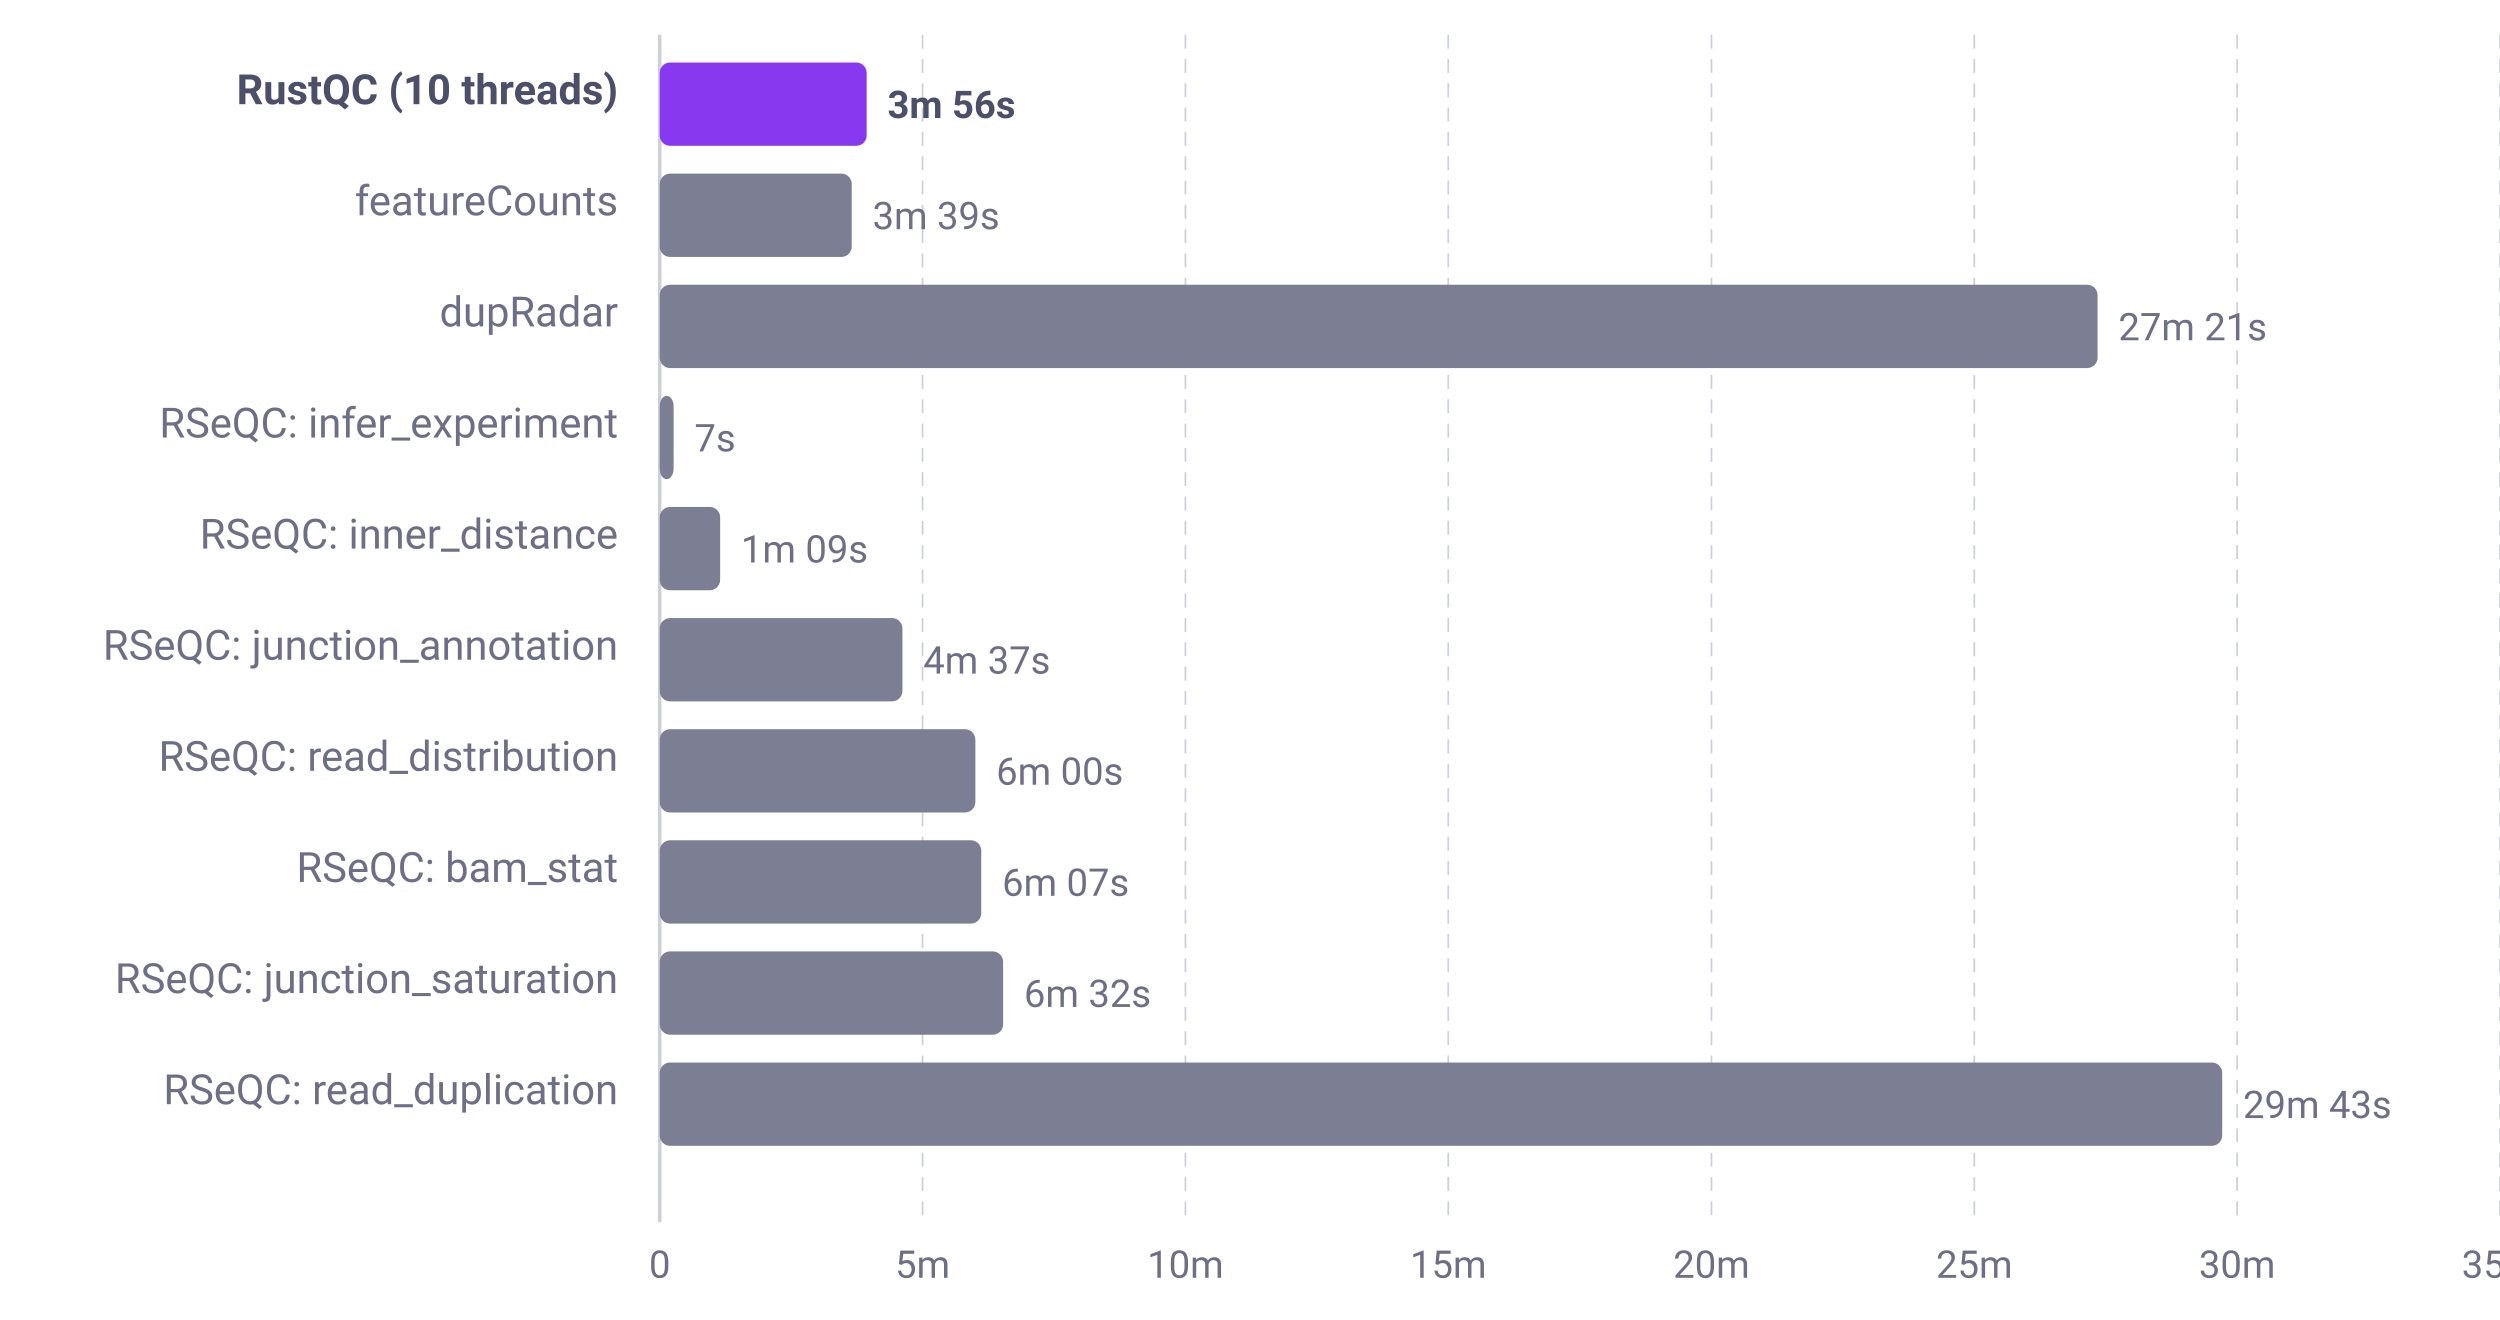
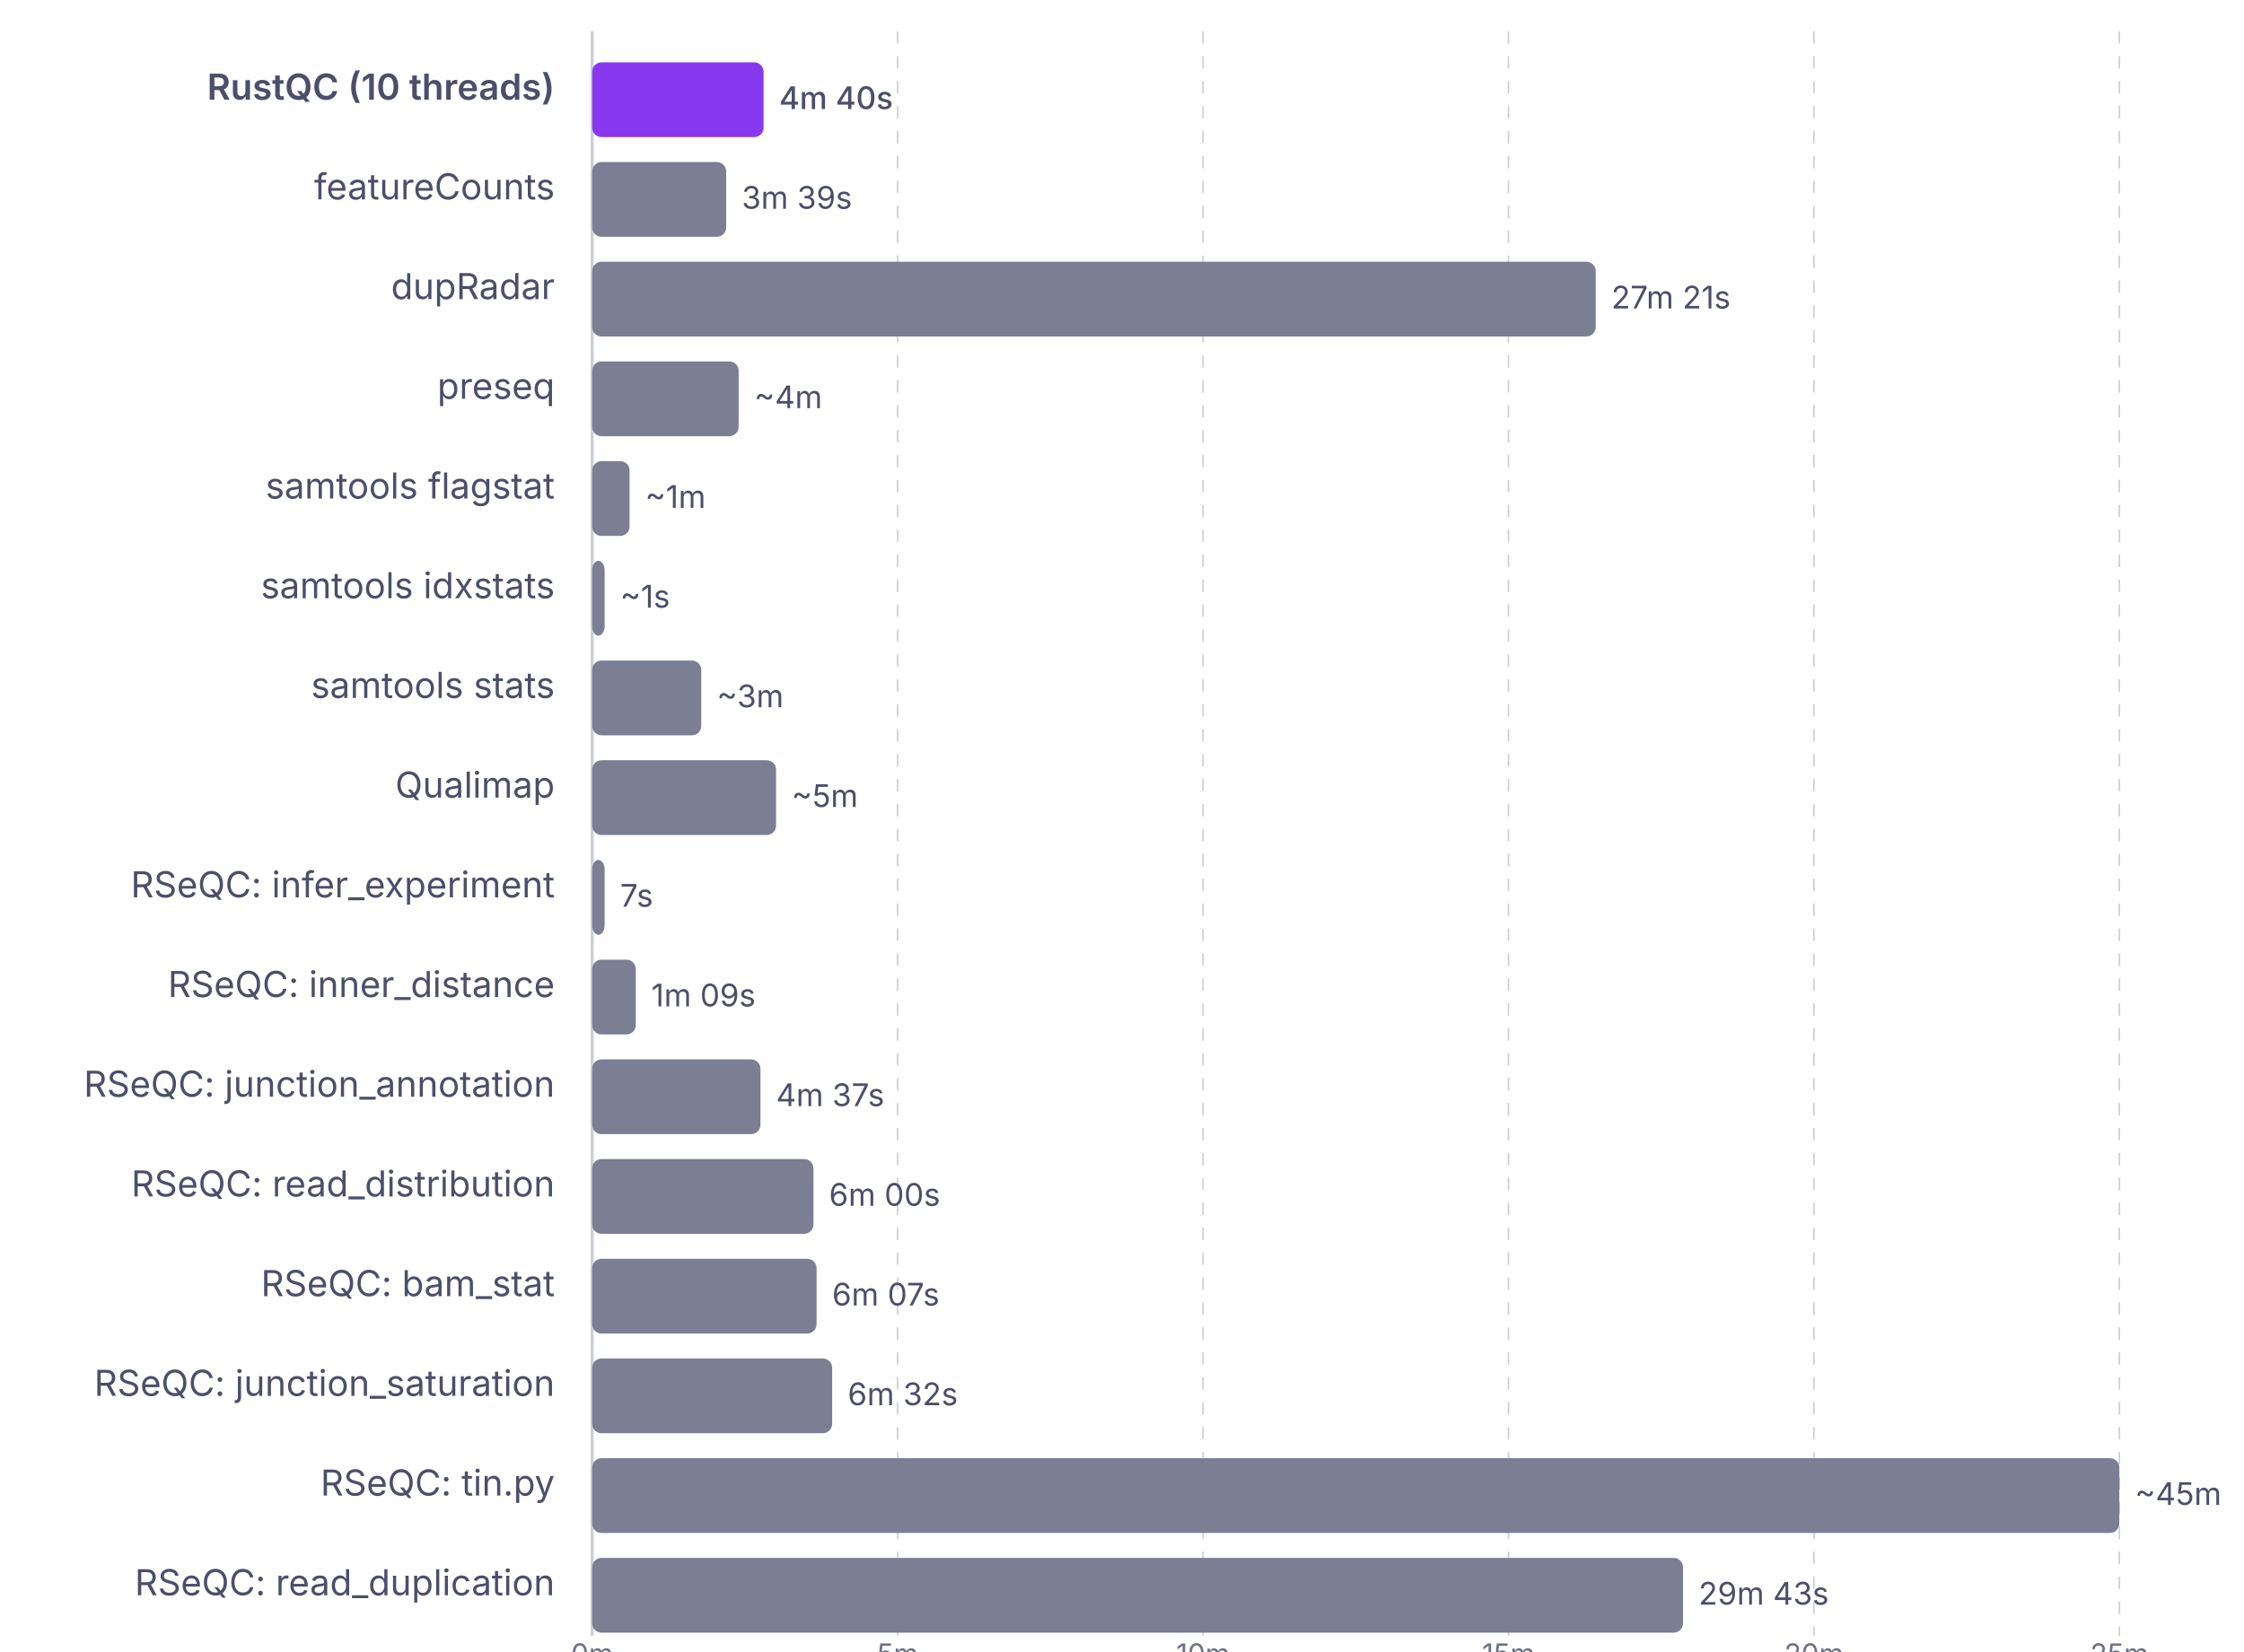
- <svg xmlns="http://www.w3.org/2000/svg" viewBox="0 0 720 380" width="720" height="380">
+ <svg xmlns="http://www.w3.org/2000/svg" viewBox="0 0 720 530">
  <style>
-     text { font-family: -apple-system, BlinkMacSystemFont, 'Segoe UI', Roboto, Helvetica, Arial, sans-serif; }
+     text { font-family: -apple-system, BlinkMacSystemFont, 'Segoe UI', system-ui, sans-serif; }
  </style>
-   <line x1="190" y1="10" x2="190" y2="352" stroke="#ccd0da" stroke-width="1" />
-   <line x1="265.7" y1="10" x2="265.7" y2="352" stroke="#ccd0da" stroke-width="0.5" stroke-dasharray="4,3" />
-   <line x1="341.4" y1="10" x2="341.4" y2="352" stroke="#ccd0da" stroke-width="0.5" stroke-dasharray="4,3" />
-   <line x1="417.1" y1="10" x2="417.1" y2="352" stroke="#ccd0da" stroke-width="0.5" stroke-dasharray="4,3" />
-   <line x1="492.9" y1="10" x2="492.9" y2="352" stroke="#ccd0da" stroke-width="0.5" stroke-dasharray="4,3" />
-   <line x1="568.6" y1="10" x2="568.6" y2="352" stroke="#ccd0da" stroke-width="0.5" stroke-dasharray="4,3" />
-   <line x1="644.3" y1="10" x2="644.3" y2="352" stroke="#ccd0da" stroke-width="0.5" stroke-dasharray="4,3" />
-   <line x1="720" y1="10" x2="720" y2="352" stroke="#ccd0da" stroke-width="0.5" stroke-dasharray="4,3" />
-   <text x="190" y="368" text-anchor="middle" fill="#6c6f85" font-size="11">0</text>
-   <text x="265.7" y="368" text-anchor="middle" fill="#6c6f85" font-size="11">5m</text>
-   <text x="341.4" y="368" text-anchor="middle" fill="#6c6f85" font-size="11">10m</text>
-   <text x="417.1" y="368" text-anchor="middle" fill="#6c6f85" font-size="11">15m</text>
-   <text x="492.9" y="368" text-anchor="middle" fill="#6c6f85" font-size="11">20m</text>
-   <text x="568.6" y="368" text-anchor="middle" fill="#6c6f85" font-size="11">25m</text>
-   <text x="644.3" y="368" text-anchor="middle" fill="#6c6f85" font-size="11">30m</text>
-   <text x="720" y="368" text-anchor="middle" fill="#6c6f85" font-size="11">35m</text>
-   <text x="178" y="30" text-anchor="end" fill="#4c4f69" font-size="12" font-weight="bold">RustQC (10 threads)</text>
-   <rect x="190" y="18" width="59.6" height="24" rx="3" fill="#8839ef" />
-   <text x="255.6" y="34" text-anchor="start" fill="#4c4f69" font-size="11" font-weight="bold">3m 56s</text>
-   <text x="178" y="62" text-anchor="end" fill="#6c6f85" font-size="12">featureCounts</text>
-   <rect x="190" y="50" width="55.3" height="24" rx="3" fill="#7c7f93" />
-   <text x="251.3" y="66" text-anchor="start" fill="#6c6f85" font-size="11">3m 39s</text>
-   <text x="178" y="94" text-anchor="end" fill="#6c6f85" font-size="12">dupRadar</text>
-   <rect x="190" y="82" width="414.1" height="24" rx="3" fill="#7c7f93" />
-   <text x="610.1" y="98" text-anchor="start" fill="#6c6f85" font-size="11">27m 21s</text>
-   <text x="178" y="126" text-anchor="end" fill="#6c6f85" font-size="12">RSeQC: infer_experiment</text>
-   <rect x="190" y="114" width="4" height="24" rx="3" fill="#7c7f93" />
-   <text x="200" y="130" text-anchor="start" fill="#6c6f85" font-size="11">7s</text>
-   <text x="178" y="158" text-anchor="end" fill="#6c6f85" font-size="12">RSeQC: inner_distance</text>
-   <rect x="190" y="146" width="17.4" height="24" rx="3" fill="#7c7f93" />
-   <text x="213.4" y="162" text-anchor="start" fill="#6c6f85" font-size="11">1m 09s</text>
-   <text x="178" y="190" text-anchor="end" fill="#6c6f85" font-size="12">RSeQC: junction_annotation</text>
-   <rect x="190" y="178" width="69.9" height="24" rx="3" fill="#7c7f93" />
-   <text x="265.9" y="194" text-anchor="start" fill="#6c6f85" font-size="11">4m 37s</text>
-   <text x="178" y="222" text-anchor="end" fill="#6c6f85" font-size="12">RSeQC: read_distribution</text>
-   <rect x="190" y="210" width="90.9" height="24" rx="3" fill="#7c7f93" />
-   <text x="286.9" y="226" text-anchor="start" fill="#6c6f85" font-size="11">6m 00s</text>
-   <text x="178" y="254" text-anchor="end" fill="#6c6f85" font-size="12">RSeQC: bam_stat</text>
-   <rect x="190" y="242" width="92.6" height="24" rx="3" fill="#7c7f93" />
-   <text x="288.6" y="258" text-anchor="start" fill="#6c6f85" font-size="11">6m 07s</text>
-   <text x="178" y="286" text-anchor="end" fill="#6c6f85" font-size="12">RSeQC: junction_saturation</text>
-   <rect x="190" y="274" width="98.9" height="24" rx="3" fill="#7c7f93" />
-   <text x="294.9" y="290" text-anchor="start" fill="#6c6f85" font-size="11">6m 32s</text>
-   <text x="178" y="318" text-anchor="end" fill="#6c6f85" font-size="12">RSeQC: read_duplication</text>
-   <rect x="190" y="306" width="450" height="24" rx="3" fill="#7c7f93" />
-   <text x="646" y="322" text-anchor="start" fill="#6c6f85" font-size="11">29m 43s</text>
+   <line x1="190" y1="10" x2="190" y2="525" stroke="#ccd0da" stroke-width="1" />
+   <line x1="288" y1="10" x2="288" y2="525" stroke="#ccd0da" stroke-width="0.5" stroke-dasharray="4,4" />
+   <line x1="386" y1="10" x2="386" y2="525" stroke="#ccd0da" stroke-width="0.5" stroke-dasharray="4,4" />
+   <line x1="484" y1="10" x2="484" y2="525" stroke="#ccd0da" stroke-width="0.5" stroke-dasharray="4,4" />
+   <line x1="582" y1="10" x2="582" y2="525" stroke="#ccd0da" stroke-width="0.5" stroke-dasharray="4,4" />
+   <line x1="680" y1="10" x2="680" y2="525" stroke="#ccd0da" stroke-width="0.5" stroke-dasharray="4,4" />
+   <text x="190" y="525" fill="#6c6f85" font-size="9" text-anchor="middle" dy="9">0m</text>
+   <text x="288" y="525" fill="#6c6f85" font-size="9" text-anchor="middle" dy="9">5m</text>
+   <text x="386" y="525" fill="#6c6f85" font-size="9" text-anchor="middle" dy="9">10m</text>
+   <text x="484" y="525" fill="#6c6f85" font-size="9" text-anchor="middle" dy="9">15m</text>
+   <text x="582" y="525" fill="#6c6f85" font-size="9" text-anchor="middle" dy="9">20m</text>
+   <text x="680" y="525" fill="#6c6f85" font-size="9" text-anchor="middle" dy="9">25m</text>
+   <text x="178" y="32" fill="#4c4f69" font-size="11.5" font-weight="600" text-anchor="end">RustQC (10 threads)</text>
+   <rect x="190" y="20" width="55" height="24" rx="3" fill="#8839ef" />
+   <text x="250" y="35" fill="#4c4f69" font-size="10" font-weight="500">4m 40s</text>
+   <text x="178" y="64" fill="#4c4f69" font-size="11.5" text-anchor="end">featureCounts</text>
+   <rect x="190" y="52" width="43" height="24" rx="3" fill="#7c7f93" />
+   <text x="238" y="67" fill="#4c4f69" font-size="10">3m 39s</text>
+   <text x="178" y="96" fill="#4c4f69" font-size="11.5" text-anchor="end">dupRadar</text>
+   <rect x="190" y="84" width="322" height="24" rx="3" fill="#7c7f93" />
+   <text x="517" y="99" fill="#4c4f69" font-size="10">27m 21s</text>
+   <text x="178" y="128" fill="#4c4f69" font-size="11.5" text-anchor="end">preseq</text>
+   <rect x="190" y="116" width="47" height="24" rx="3" fill="#7c7f93" />
+   <text x="242" y="131" fill="#4c4f69" font-size="10">~4m</text>
+   <text x="178" y="160" fill="#4c4f69" font-size="11.5" text-anchor="end">samtools flagstat</text>
+   <rect x="190" y="148" width="12" height="24" rx="3" fill="#7c7f93" />
+   <text x="207" y="163" fill="#4c4f69" font-size="10">~1m</text>
+   <text x="178" y="192" fill="#4c4f69" font-size="11.5" text-anchor="end">samtools idxstats</text>
+   <rect x="190" y="180" width="4" height="24" rx="3" fill="#7c7f93" />
+   <text x="199" y="195" fill="#4c4f69" font-size="10">~1s</text>
+   <text x="178" y="224" fill="#4c4f69" font-size="11.5" text-anchor="end">samtools stats</text>
+   <rect x="190" y="212" width="35" height="24" rx="3" fill="#7c7f93" />
+   <text x="230" y="227" fill="#4c4f69" font-size="10">~3m</text>
+   <text x="178" y="256" fill="#4c4f69" font-size="11.5" text-anchor="end">Qualimap</text>
+   <rect x="190" y="244" width="59" height="24" rx="3" fill="#7c7f93" />
+   <text x="254" y="259" fill="#4c4f69" font-size="10">~5m</text>
+   <text x="178" y="288" fill="#4c4f69" font-size="11.5" text-anchor="end">RSeQC: infer_experiment</text>
+   <rect x="190" y="276" width="4" height="24" rx="3" fill="#7c7f93" />
+   <text x="199" y="291" fill="#4c4f69" font-size="10">7s</text>
+   <text x="178" y="320" fill="#4c4f69" font-size="11.5" text-anchor="end">RSeQC: inner_distance</text>
+   <rect x="190" y="308" width="14" height="24" rx="3" fill="#7c7f93" />
+   <text x="209" y="323" fill="#4c4f69" font-size="10">1m 09s</text>
+   <text x="178" y="352" fill="#4c4f69" font-size="11.5" text-anchor="end">RSeQC: junction_annotation</text>
+   <rect x="190" y="340" width="54" height="24" rx="3" fill="#7c7f93" />
+   <text x="249" y="355" fill="#4c4f69" font-size="10">4m 37s</text>
+   <text x="178" y="384" fill="#4c4f69" font-size="11.5" text-anchor="end">RSeQC: read_distribution</text>
+   <rect x="190" y="372" width="71" height="24" rx="3" fill="#7c7f93" />
+   <text x="266" y="387" fill="#4c4f69" font-size="10">6m 00s</text>
+   <text x="178" y="416" fill="#4c4f69" font-size="11.5" text-anchor="end">RSeQC: bam_stat</text>
+   <rect x="190" y="404" width="72" height="24" rx="3" fill="#7c7f93" />
+   <text x="267" y="419" fill="#4c4f69" font-size="10">6m 07s</text>
+   <text x="178" y="448" fill="#4c4f69" font-size="11.5" text-anchor="end">RSeQC: junction_saturation</text>
+   <rect x="190" y="436" width="77" height="24" rx="3" fill="#7c7f93" />
+   <text x="272" y="451" fill="#4c4f69" font-size="10">6m 32s</text>
+   <text x="178" y="480" fill="#4c4f69" font-size="11.5" text-anchor="end">RSeQC: tin.py</text>
+   <rect x="190" y="468" width="490" height="24" rx="3" fill="#7c7f93" />
+   <text x="685" y="483" fill="#4c4f69" font-size="10">~45m</text>
+   <text x="178" y="512" fill="#4c4f69" font-size="11.5" text-anchor="end">RSeQC: read_duplication</text>
+   <rect x="190" y="500" width="350" height="24" rx="3" fill="#7c7f93" />
+   <text x="545" y="515" fill="#4c4f69" font-size="10">29m 43s</text>
</svg>
